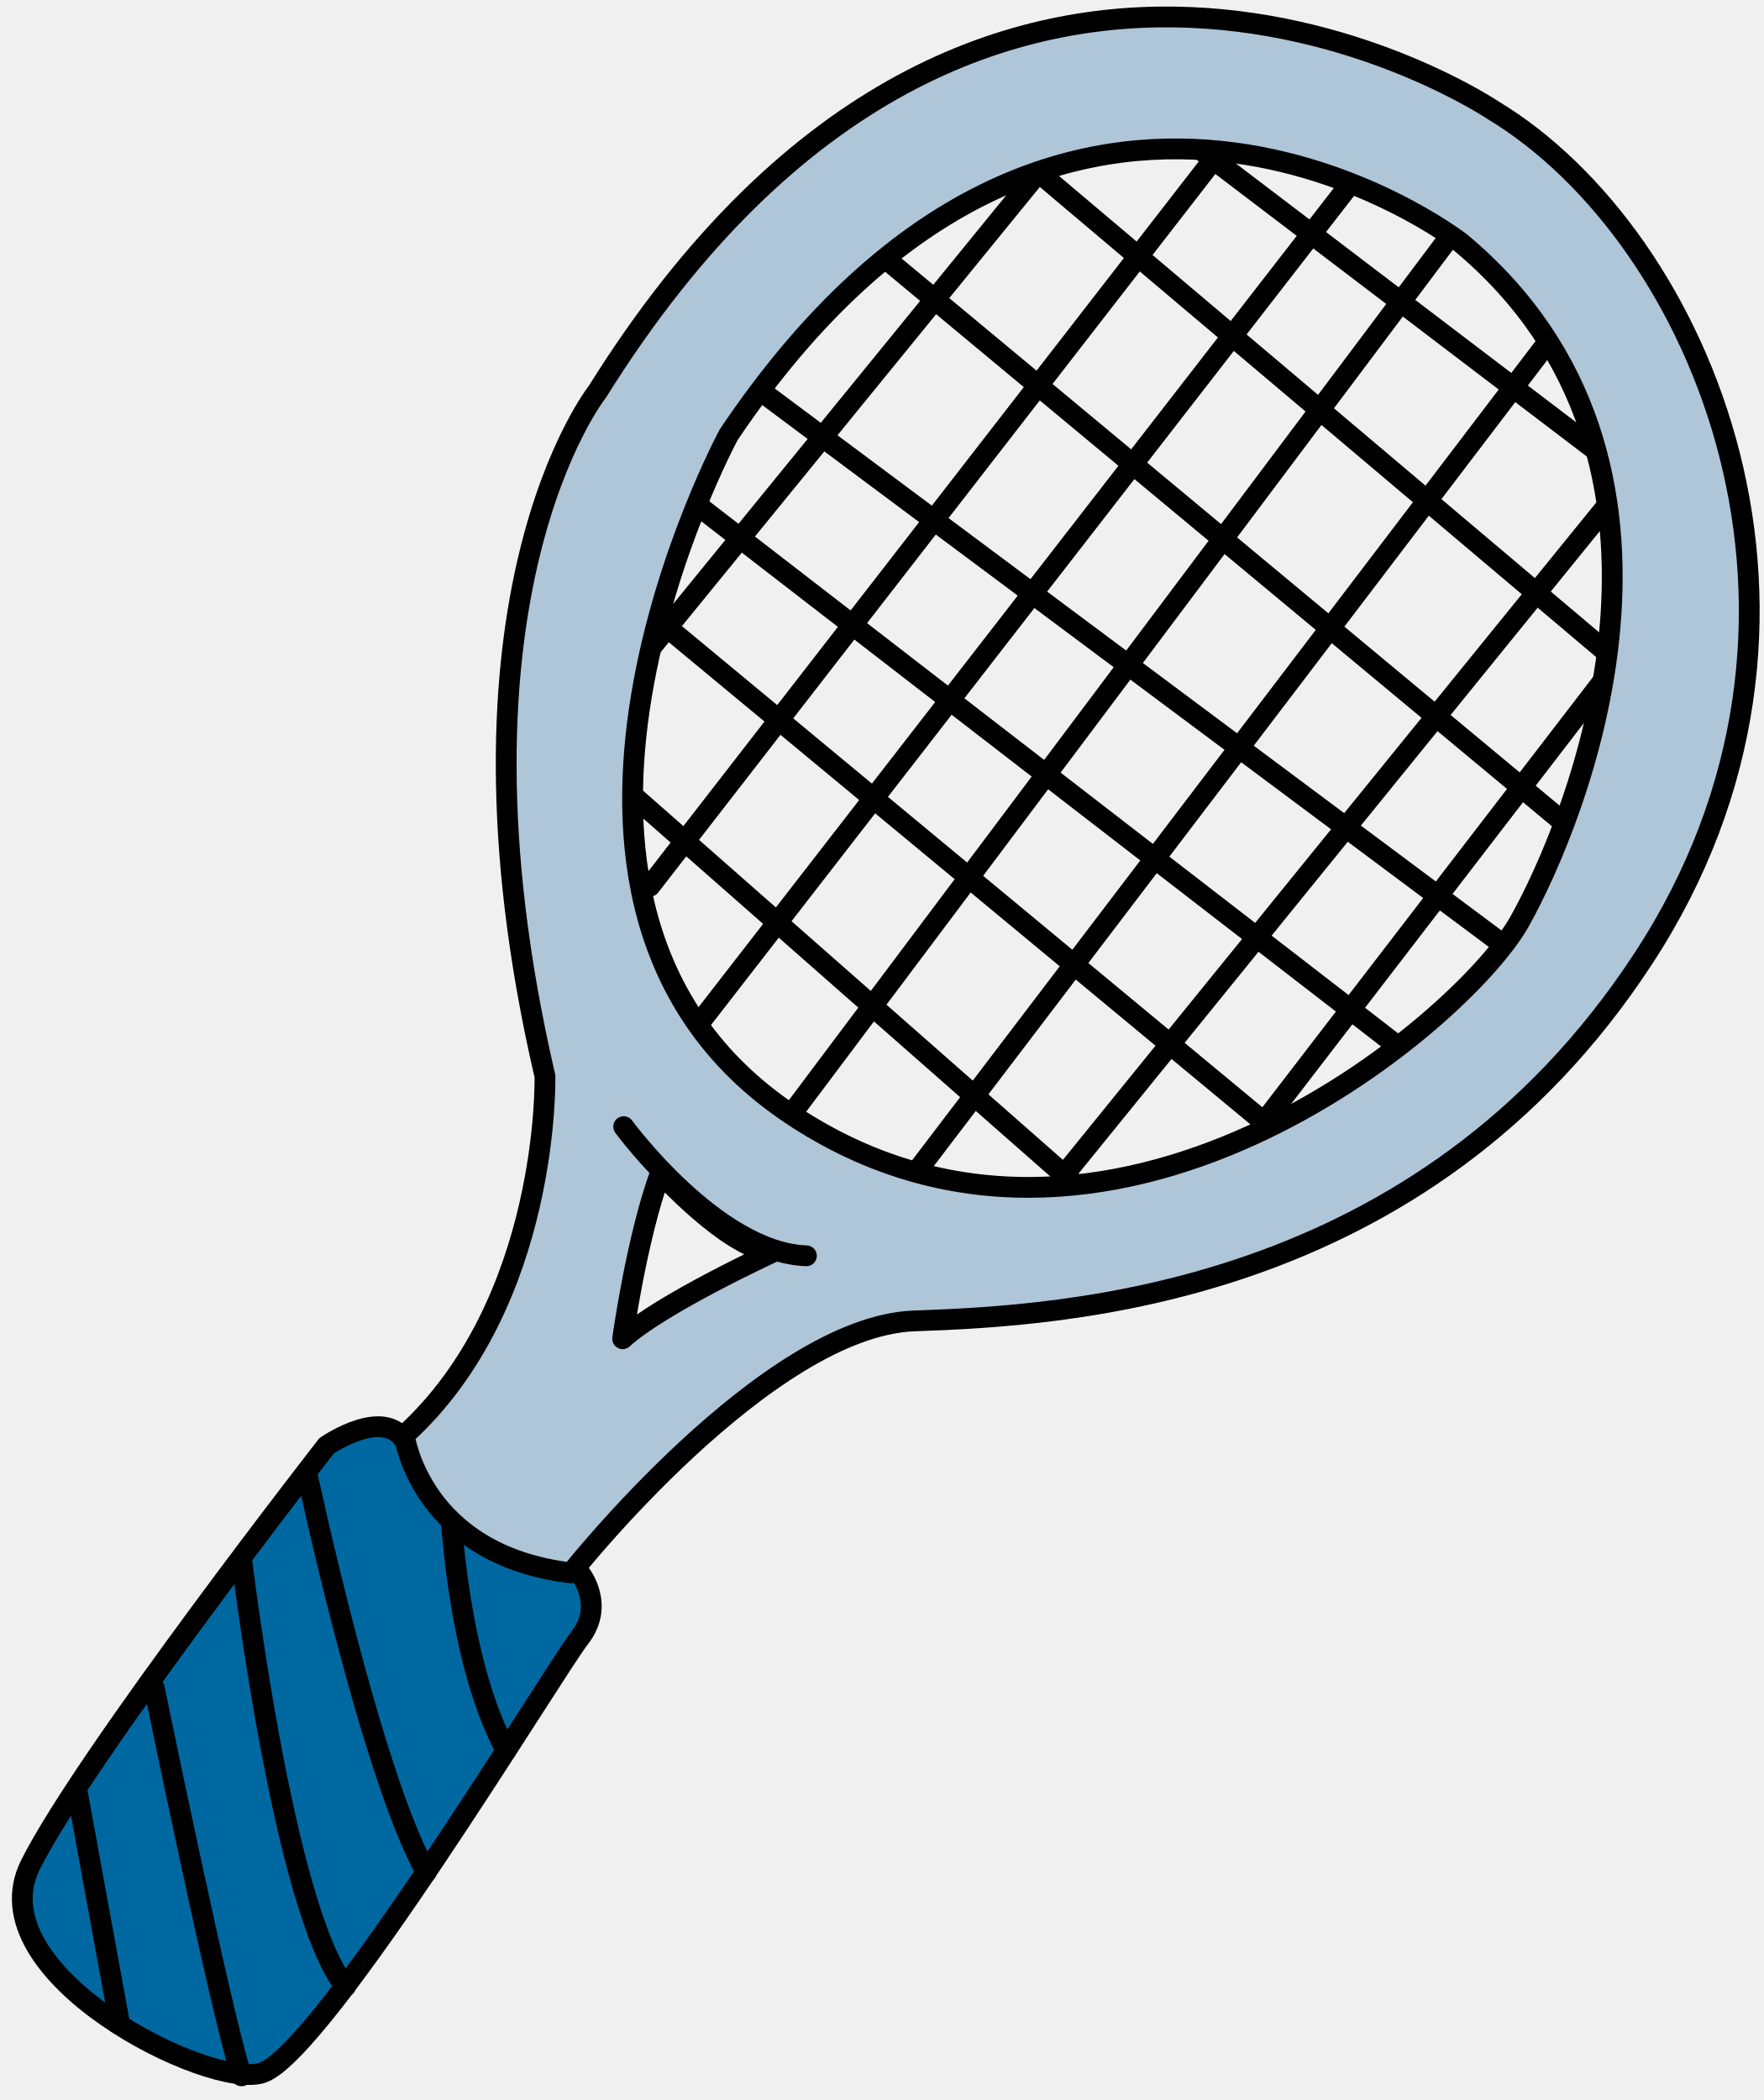
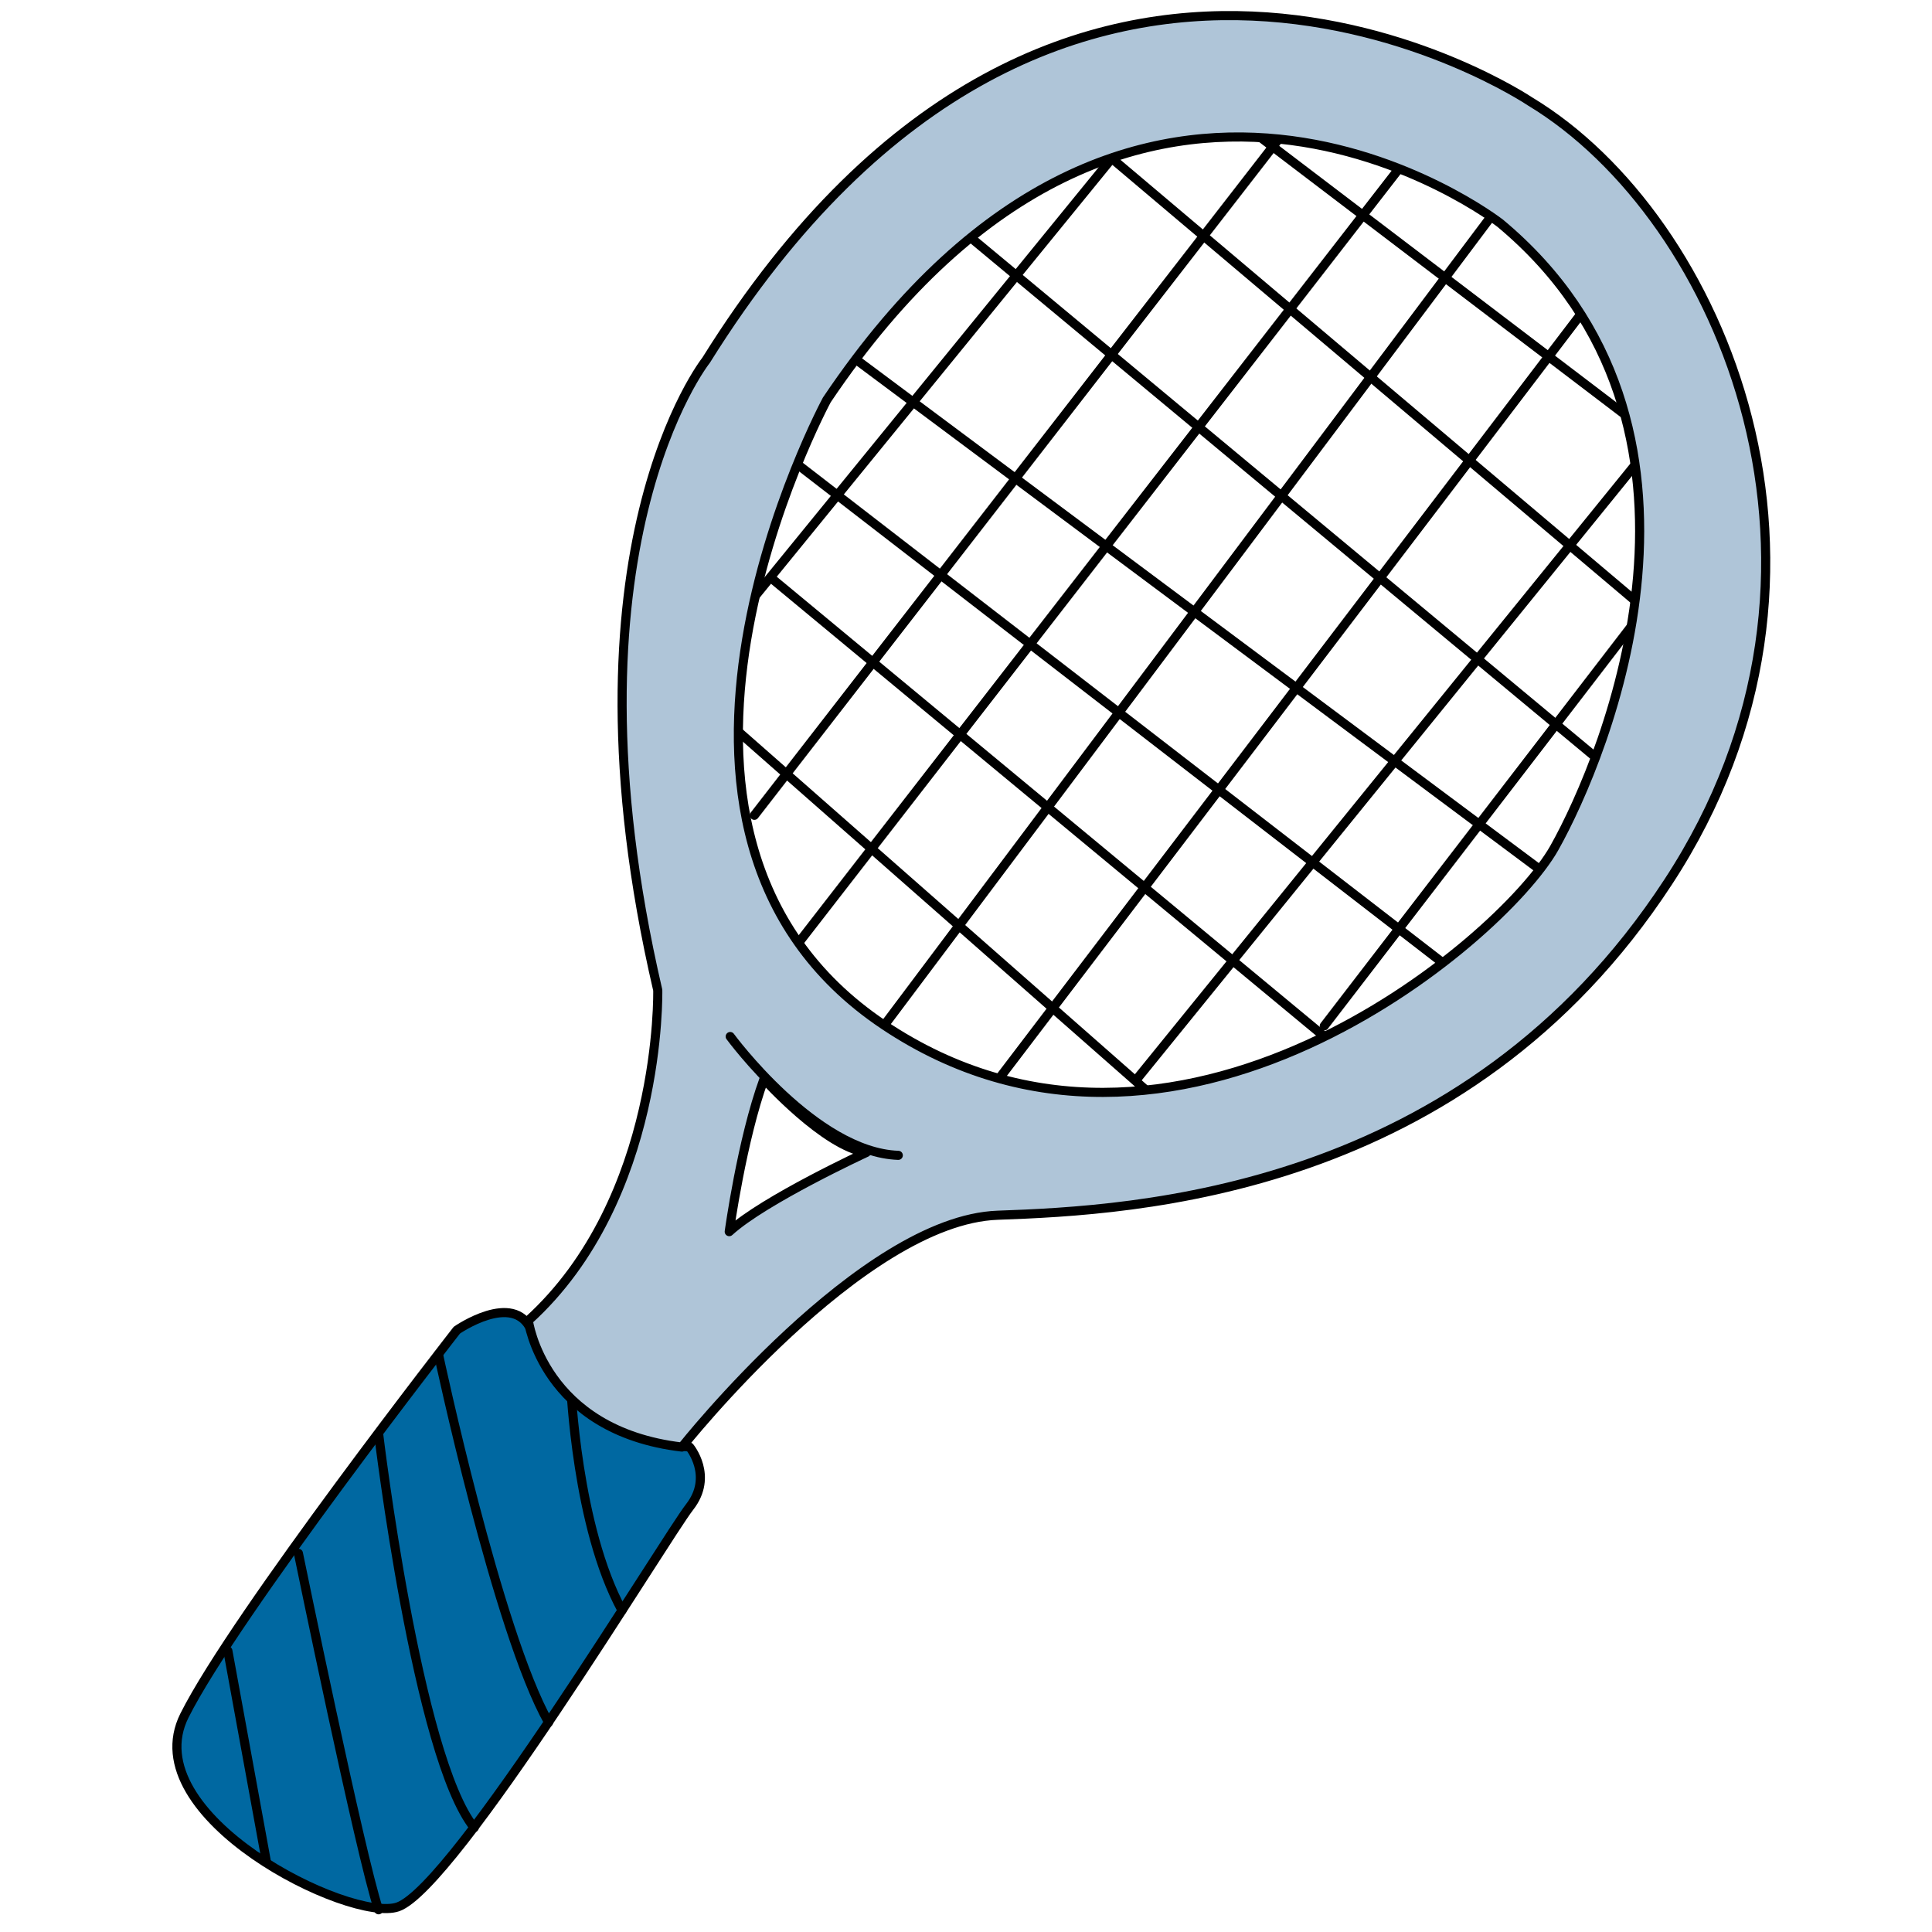
- <svg xmlns="http://www.w3.org/2000/svg" version="1.1" id="Layer_1" x="0px" y="0px" width="168px" height="200px" viewBox="0 0 168 200" style="enable-background:new 0 0 168 200;" xml:space="preserve">
-   <style type="text/css">
- 
- 	.st0{fill:none;stroke:#000000;stroke-width:1.98;stroke-linecap:round;stroke-linejoin:round;stroke-miterlimit:10;}
- 	.st1{fill:#AFC5D8;stroke:#000000;stroke-width:1.98;stroke-linecap:round;stroke-linejoin:round;stroke-miterlimit:10;}
- 	.st2{fill:#0068A1;stroke:#000000;stroke-width:1.98;stroke-linecap:round;stroke-linejoin:round;stroke-miterlimit:10;}
- 	.st3{fill:none;}
- 	.st4{stroke:#000000;stroke-width:1.98;stroke-linecap:round;stroke-linejoin:round;stroke-miterlimit:10;}
- 
- </style>
-   <g>
-     <line class="st4" x1="98.9" y1="16.4" x2="61.9" y2="61.8" />
-     <line class="st4" x1="116.1" y1="14.5" x2="61.9" y2="84.4" />
-     <line class="st4" x1="128.6" y1="17.5" x2="66.4" y2="97.7" />
-     <line class="st4" x1="138.1" y1="22.5" x2="75.3" y2="106.2" />
-     <line class="st4" x1="147.4" y1="32.6" x2="87.2" y2="111.7" />
-     <line class="st4" x1="101.5" y1="111.7" x2="153.1" y2="48.1" />
-     <line class="st4" x1="153.1" y1="64.3" x2="120.9" y2="106.2" />
-     <line class="st4" x1="114.4" y1="14.3" x2="152" y2="42.9" />
-     <line class="st4" x1="153.1" y1="62.2" x2="98.9" y2="16.4" />
-     <line class="st4" x1="84.3" y1="24.6" x2="149" y2="78.4" />
-     <line class="st4" x1="143.2" y1="90" x2="72.4" y2="37.2" />
-     <line class="st4" x1="66.4" y1="48.1" x2="133.2" y2="99.7" />
-     <line class="st4" x1="63.6" y1="59.8" x2="120.9" y2="107.3" />
-     <line class="st4" x1="60.2" y1="75.7" x2="102.5" y2="112.9" />
-     <path class="st2" d="M31.1,137.7c0,0,5.9-4.1,7.7,0c1.8,4.1,8,11.4,16.4,12.1c0,0,2.5,3,0,6.2s-24.3,39.3-30.2,41.4   c-4.9,1.7-27.3-9.4-22.1-19.8C8.1,167.2,31.1,137.7,31.1,137.7z" />
-     <path class="st0" d="M42.9,143.5c0,0,0.6,14.6,5.3,23.2" />
-     <path class="st0" d="M29.2,140.2c0,0,6.1,28.7,11.4,38.1" />
-     <path class="st0" d="M23,148.4c0,0,4,33.5,9.9,40.8" />
-     <path class="st0" d="M14.7,160.8c0,0,6.4,31.2,8.3,36.9" />
-     <line class="st0" x1="7.4" y1="170.9" x2="11.4" y2="192.8" />
-     <path class="st3" d="M139,23.1c0,0-37.7-29.3-69.7,18.3c0,0-24,44.6,5.9,64.7c30,20.1,64-8.7,69.4-18.3   C150.1,78.2,164.2,44,139,23.1z" />
-     <path class="st1" d="M142.2,10.5c0,0-48.3-32.5-85.3,26.8c0,0-15.6,19.6-5,65.2c0,0,0.5,21.6-13.4,34.2c0,0,1.5,11.4,15.9,13.1   c0,0,18.6-23.5,32.7-24s48.3-2.2,69.4-34.5C177.6,59.1,162.1,22.5,142.2,10.5z M59.3,127.5c0,0,1.3-9.5,3.6-15.8   c0,0,6.3,7,10.6,7.6C73.5,119.3,62.9,124.2,59.3,127.5z M144.7,87.8c-5.5,9.7-39.4,38.4-69.4,18.3c-30-20.1-5.9-64.7-5.9-64.7   c32-47.6,69.7-18.3,69.7-18.3C164.2,44,150.1,78.2,144.7,87.8z" />
-     <path class="st1" d="M59.4,107.3c0,0,8.8,12,17.4,12.3" />
-   </g>
+ <svg xmlns="http://www.w3.org/2000/svg" width="420" height="420" viewBox="0 0 420 420" fill="none">
+   <rect width="420" height="420" fill="white" />
+   <path d="M241.69 34.44L163.99 129.78" stroke="black" stroke-width="1.98" stroke-miterlimit="10" stroke-linecap="round" stroke-linejoin="round" />
+   <path d="M277.81 30.45L163.99 177.24" stroke="black" stroke-width="1.98" stroke-miterlimit="10" stroke-linecap="round" stroke-linejoin="round" />
+   <path d="M304.06 36.75L173.44 205.17" stroke="black" stroke-width="1.98" stroke-miterlimit="10" stroke-linecap="round" stroke-linejoin="round" />
+   <path d="M324.01 47.25L192.13 223.02" stroke="black" stroke-width="1.98" stroke-miterlimit="10" stroke-linecap="round" stroke-linejoin="round" />
+   <path d="M343.54 68.46L217.12 234.57" stroke="black" stroke-width="1.98" stroke-miterlimit="10" stroke-linecap="round" stroke-linejoin="round" />
+   <path d="M247.15 234.57L355.51 101.01" stroke="black" stroke-width="1.98" stroke-miterlimit="10" stroke-linecap="round" stroke-linejoin="round" />
+   <path d="M355.51 135.03L287.89 223.02" stroke="black" stroke-width="1.98" stroke-miterlimit="10" stroke-linecap="round" stroke-linejoin="round" />
+   <path d="M274.24 30.03L353.2 90.09" stroke="black" stroke-width="1.98" stroke-miterlimit="10" stroke-linecap="round" stroke-linejoin="round" />
+   <path d="M355.51 130.62L241.69 34.44" stroke="black" stroke-width="1.98" stroke-miterlimit="10" stroke-linecap="round" stroke-linejoin="round" />
+   <path d="M211.03 51.66L346.9 164.64" stroke="black" stroke-width="1.98" stroke-miterlimit="10" stroke-linecap="round" stroke-linejoin="round" />
+   <path d="M334.72 189L186.04 78.12" stroke="black" stroke-width="1.98" stroke-miterlimit="10" stroke-linecap="round" stroke-linejoin="round" />
+   <path d="M173.44 101.01L313.72 209.37" stroke="black" stroke-width="1.98" stroke-miterlimit="10" stroke-linecap="round" stroke-linejoin="round" />
+   <path d="M167.56 125.58L287.89 225.33" stroke="black" stroke-width="1.98" stroke-miterlimit="10" stroke-linecap="round" stroke-linejoin="round" />
+   <path d="M160.42 158.97L249.25 237.09" stroke="black" stroke-width="1.98" stroke-miterlimit="10" stroke-linecap="round" stroke-linejoin="round" />
+   <path d="M99.31 289.17C99.31 289.17 111.7 280.56 115.48 289.17C119.26 297.78 132.28 313.11 149.92 314.58C149.92 314.58 155.17 320.88 149.92 327.6C144.67 334.32 98.89 410.13 86.5 414.54C76.21 418.11 29.17 394.8 40.09 372.96C51.01 351.12 99.31 289.17 99.31 289.17Z" fill="#0068A1" stroke="black" stroke-width="1.98" stroke-miterlimit="10" stroke-linecap="round" stroke-linejoin="round" />
+   <path d="M124.09 301.35C124.09 301.35 125.35 332.01 135.22 350.07" stroke="black" stroke-width="1.98" stroke-miterlimit="10" stroke-linecap="round" stroke-linejoin="round" />
+   <path d="M95.32 294.42C95.32 294.42 108.13 354.69 119.26 374.43" stroke="black" stroke-width="1.98" stroke-miterlimit="10" stroke-linecap="round" stroke-linejoin="round" />
+   <path d="M82.3 311.64C82.3 311.64 90.7 381.99 103.09 397.32" stroke="black" stroke-width="1.98" stroke-miterlimit="10" stroke-linecap="round" stroke-linejoin="round" />
+   <path d="M64.87 337.68C64.87 337.68 78.31 403.2 82.3 415.17" stroke="black" stroke-width="1.98" stroke-miterlimit="10" stroke-linecap="round" stroke-linejoin="round" />
+   <path d="M49.54 358.89L57.94 404.88" stroke="black" stroke-width="1.98" stroke-miterlimit="10" stroke-linecap="round" stroke-linejoin="round" />
+   <path d="M332.62 22.05C332.62 22.05 231.19 -46.2 153.49 78.33C153.49 78.33 120.73 119.49 142.99 215.25C142.99 215.25 144.04 260.61 114.85 287.07C114.85 287.07 118 311.01 148.24 314.58C148.24 314.58 187.3 265.23 216.91 264.18C246.52 263.13 318.34 259.56 362.65 191.73C406.96 124.11 374.41 47.25 332.62 22.05ZM158.53 267.75C158.53 267.75 161.26 247.8 166.09 234.57C166.09 234.57 179.32 249.27 188.35 250.53C188.35 250.53 166.09 260.82 158.53 267.75ZM337.87 184.38C326.32 204.75 255.13 265.02 192.13 222.81C129.13 180.6 179.74 86.94 179.74 86.94C246.94 -13.02 326.11 48.51 326.11 48.51C378.82 92.4 349.21 164.22 337.87 184.38Z" fill="#AFC5D8" stroke="black" stroke-width="1.98" stroke-miterlimit="10" stroke-linecap="round" stroke-linejoin="round" />
+   <path d="M158.74 225.33C158.74 225.33 177.22 250.53 195.28 251.16Z" fill="#AFC5D8" />
+   <path d="M158.74 225.33C158.74 225.33 177.22 250.53 195.28 251.16" stroke="black" stroke-width="1.98" stroke-miterlimit="10" stroke-linecap="round" stroke-linejoin="round" />
</svg>
